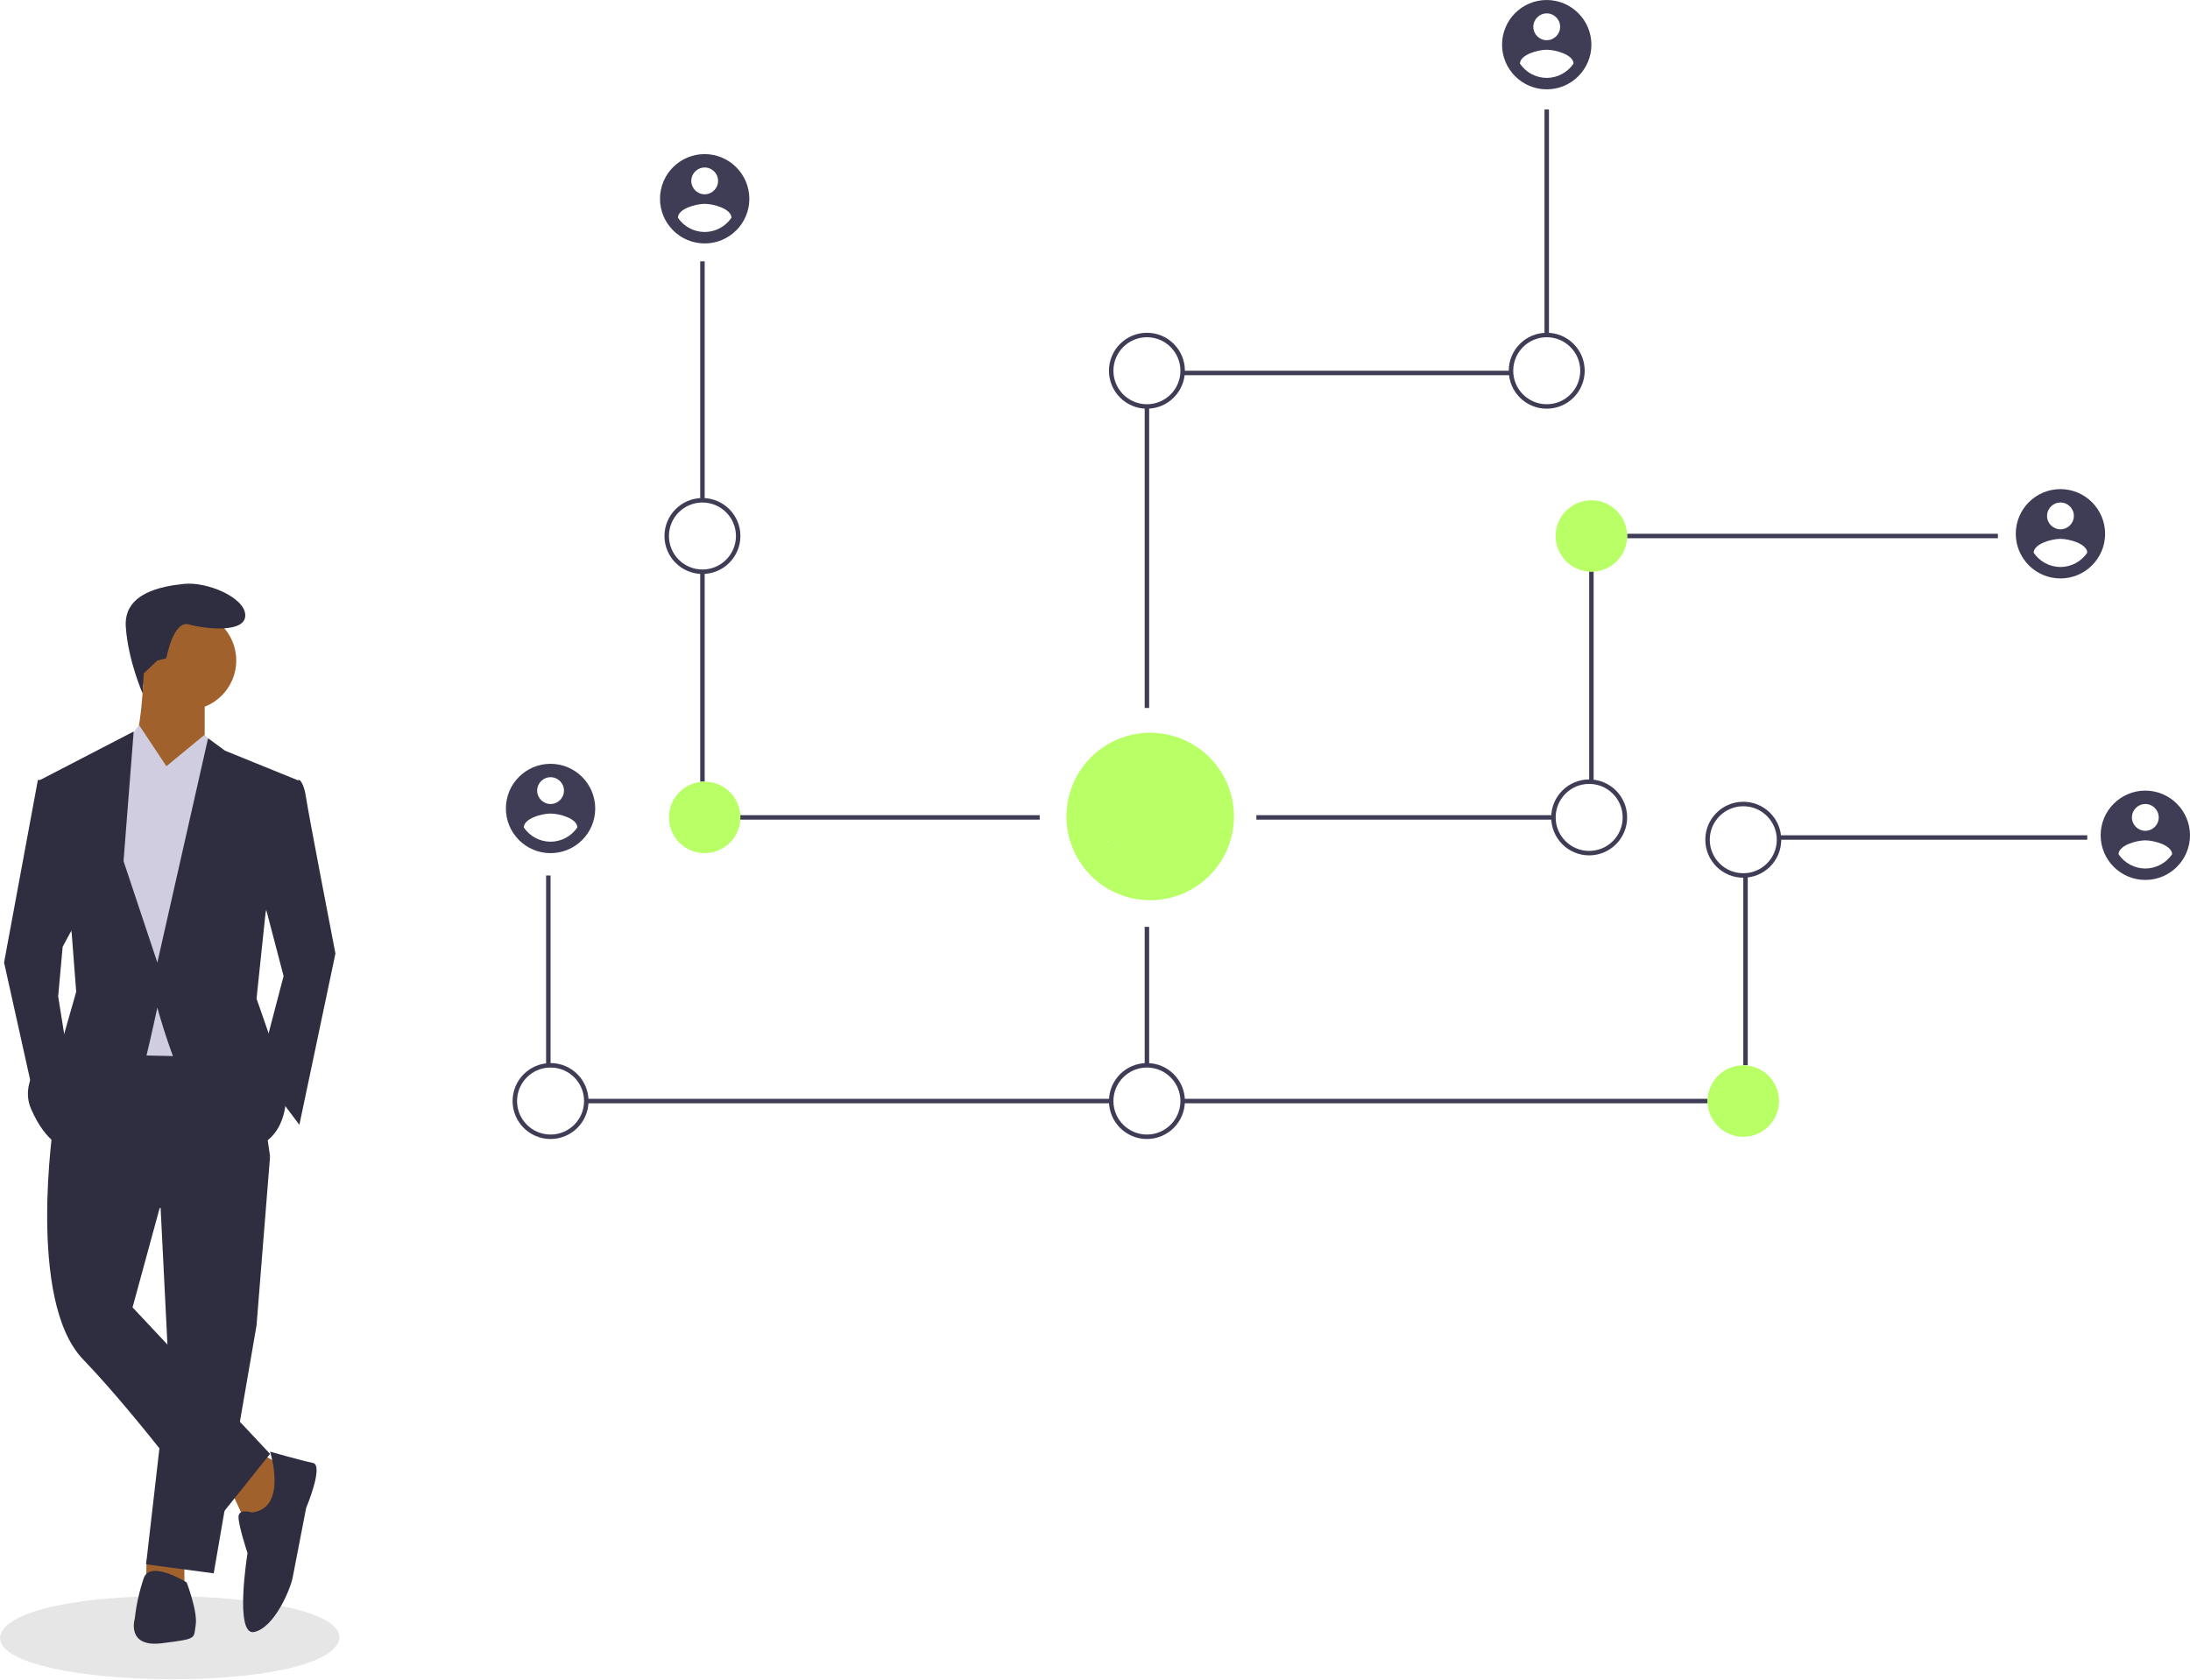
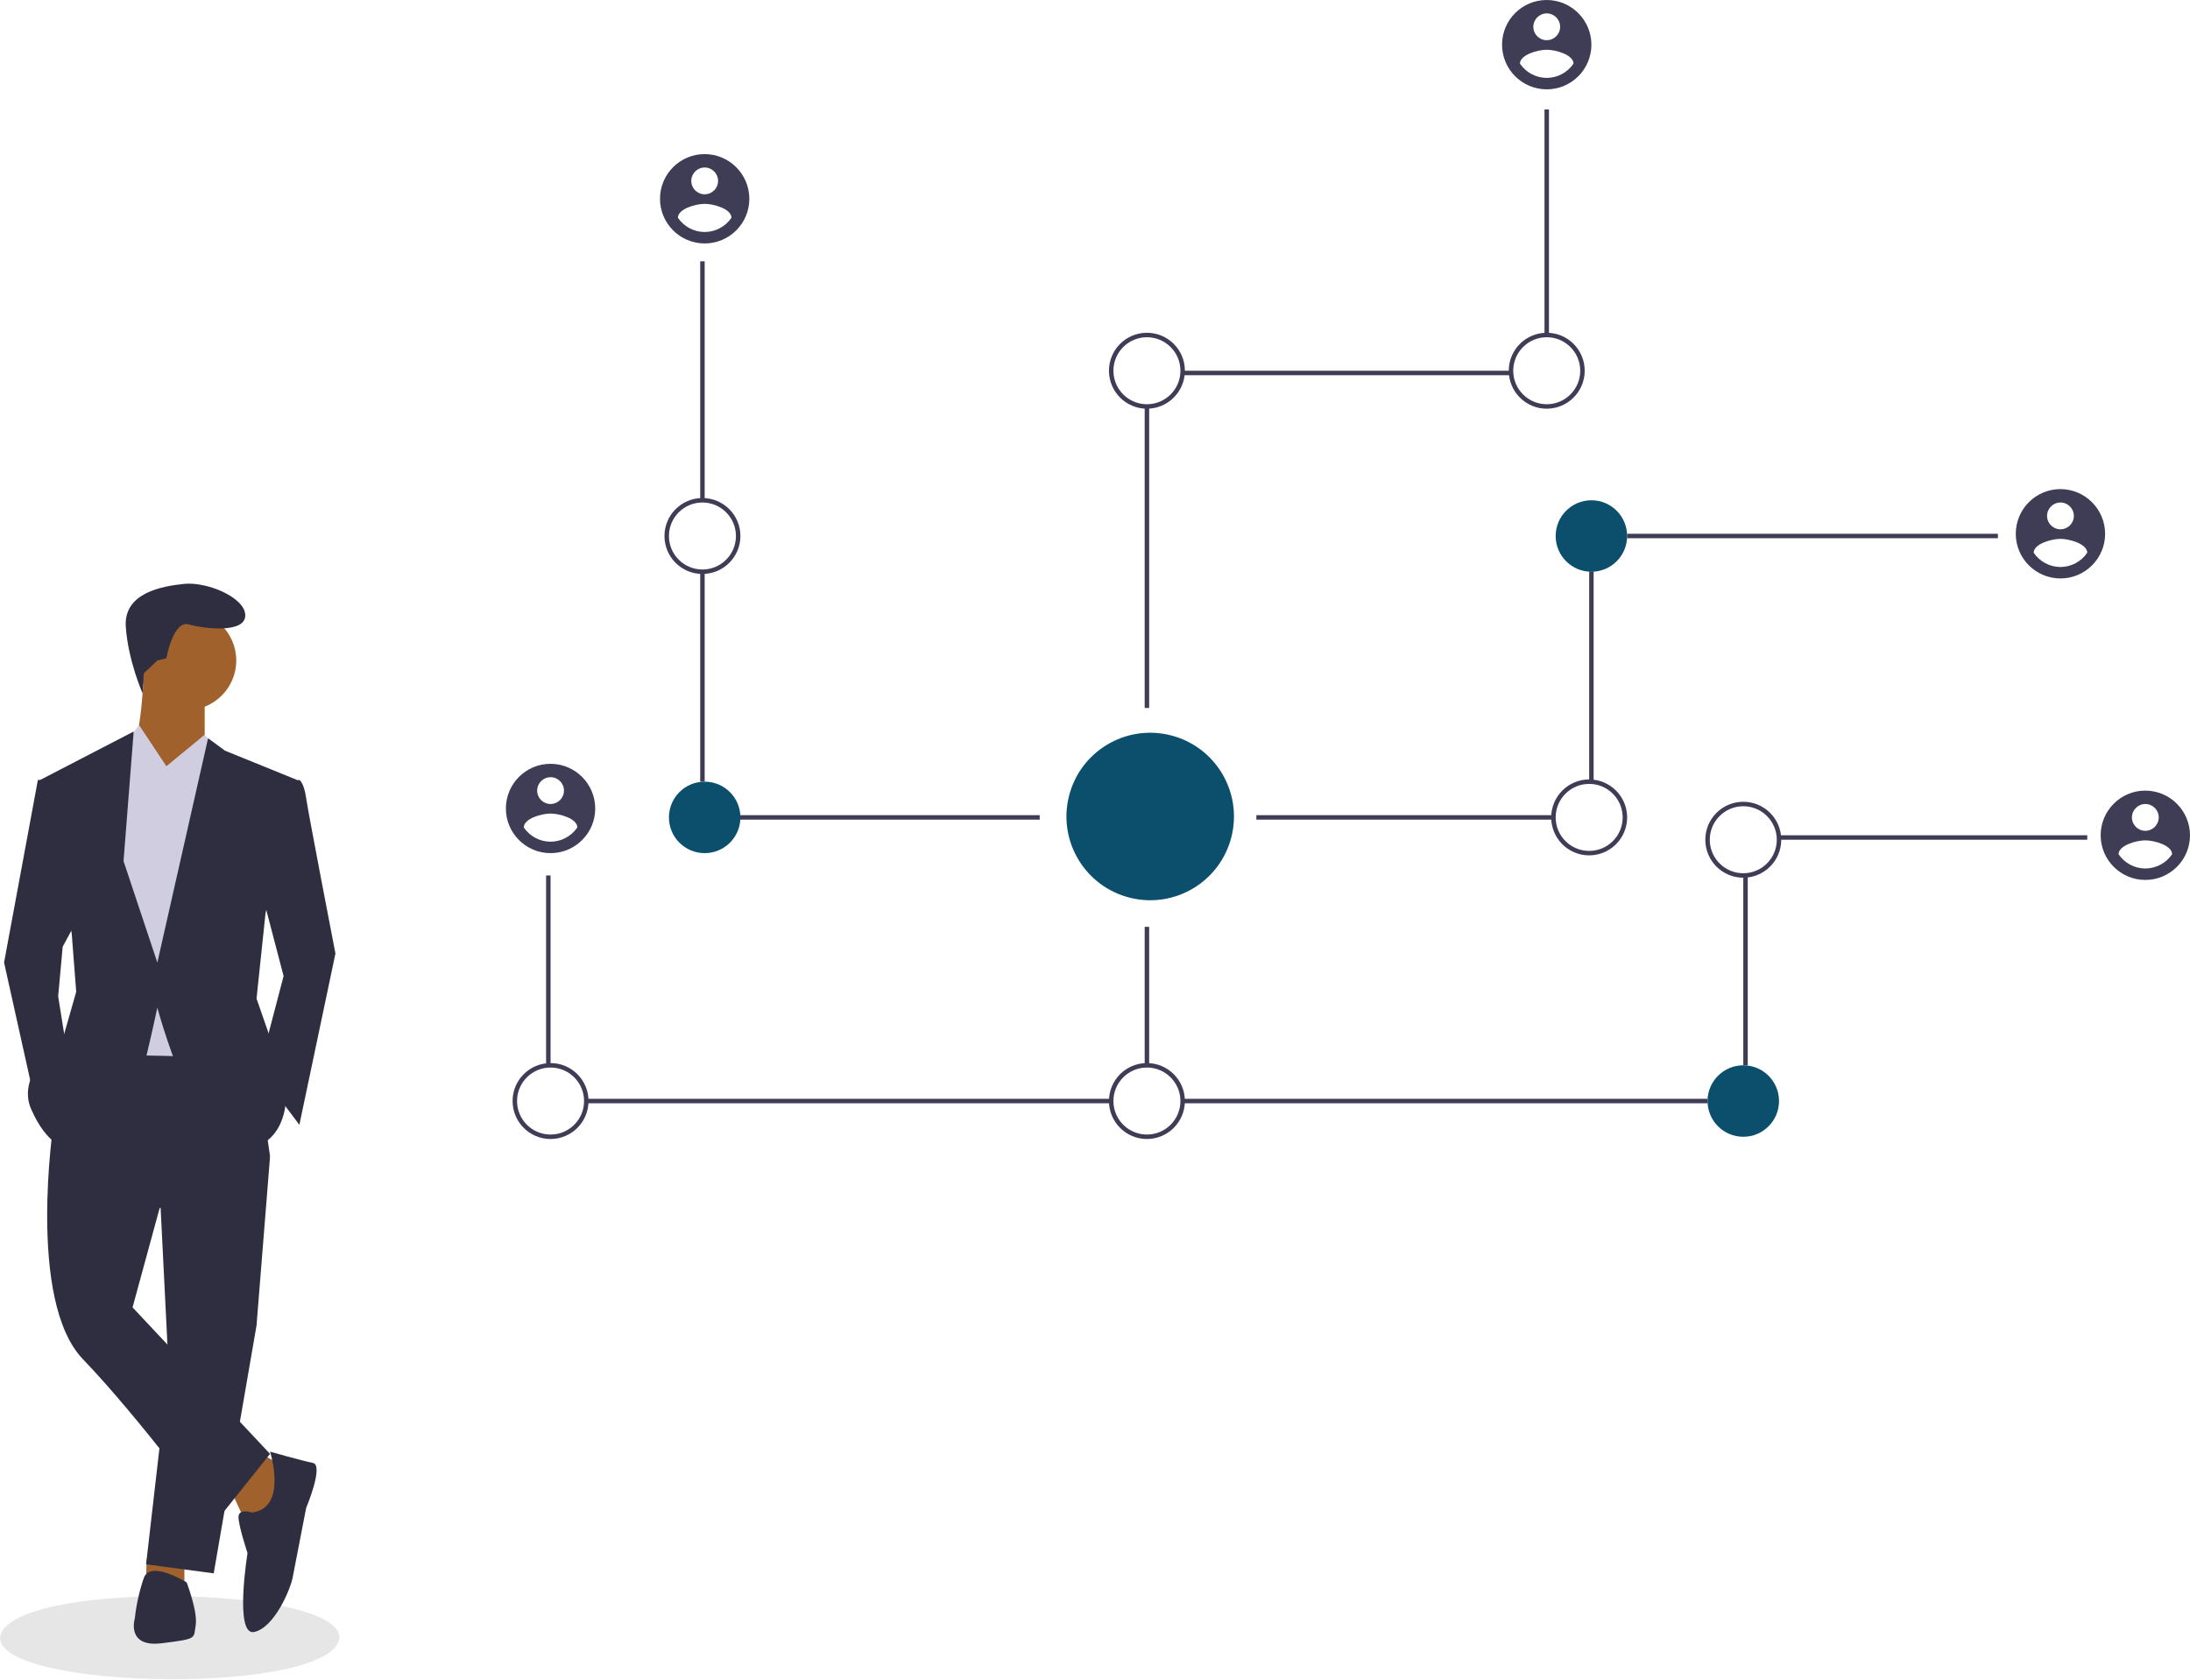
<svg xmlns="http://www.w3.org/2000/svg" id="fb0462f1-4822-46c6-85a1-002b71cfcb82" data-name="Layer 1" width="980.494" height="751.895" viewBox="0 0 980.494 751.895" version="1.1">
  <defs id="defs109" />
  <rect x="313.494" y="117" width="2" height="107" fill="#3f3d56" id="rect4" />
  <rect x="313.494" y="255.85" width="2" height="94.149" fill="#3f3d56" id="rect6" />
  <rect x="310.494" y="365" width="155" height="2" fill="#3f3d56" id="rect8" />
  <rect x="244.494" y="392" width="2" height="85" fill="#3f3d56" id="rect10" />
  <rect x="262.494" y="492" width="235" height="2" fill="#3f3d56" id="rect12" />
  <path d="M623.247,551.052" transform="translate(-109.7531 -74.05234)" fill="none" stroke="#3f3d56" stroke-miterlimit="10" stroke-width="2" id="path14" />
  <path d="M623.247,469.052" transform="translate(-109.7531 -74.05234)" fill="none" stroke="#3f3d56" stroke-miterlimit="10" stroke-width="2" id="path16" />
  <rect x="691.494" y="49" width="2" height="101" fill="#3f3d56" id="rect18" />
  <rect x="529.46" y="166" width="147.034" height="2" fill="#3f3d56" id="rect20" />
  <rect x="512.494" y="182" width="2" height="135" fill="#3f3d56" id="rect22" />
  <path d="M424.247,331.052a17,17,0,1,1,17-17A17.019,17.019,0,0,1,424.247,331.052Zm0-32a15,15,0,1,0,15,15A15.017,15.017,0,0,0,424.247,299.052Z" transform="translate(-109.7531 -74.05234)" fill="#3f3d56" id="path24" />
  <path d="M356.247,584.052a17,17,0,1,1,17-17A17.019,17.019,0,0,1,356.247,584.052Zm0-32a15,15,0,1,0,15,15A15.017,15.017,0,0,0,356.247,552.052Z" transform="translate(-109.7531 -74.05234)" fill="#3f3d56" id="path26" />
-   <circle cx="315.494" cy="366" r="16" fill="#b9ff66" id="circle28" />
+   <circle cx="315.494" cy="366" r="16" fill="#b9ff66" id="circle28" style="fill:#0b4f6c;fill-opacity:1" />
  <rect x="728.494" y="239" width="166" height="2" fill="#3f3d56" id="rect30" />
  <rect x="711.494" y="255.85" width="2" height="94.149" fill="#3f3d56" id="rect32" />
  <rect x="562.494" y="365" width="133" height="2" fill="#3f3d56" id="rect34" />
  <rect x="796.494" y="374" width="138" height="2" fill="#3f3d56" id="rect36" />
  <rect x="780.494" y="392" width="2" height="85" fill="#3f3d56" id="rect38" />
  <rect x="529.494" y="492" width="235" height="2" fill="#3f3d56" id="rect40" />
  <rect x="512.494" y="415" width="2" height="62" fill="#3f3d56" id="rect42" />
-   <circle cx="712.494" cy="240" r="16" fill="#b9ff66" id="circle44" />
+   <circle cx="712.494" cy="240" r="16" fill="#b9ff66" id="circle44" style="fill:#0b4f6c;fill-opacity:1" />
  <path d="M802.247,257.052a17,17,0,1,1,17-17A17.019,17.019,0,0,1,802.247,257.052Zm0-32a15,15,0,1,0,15,15A15.017,15.017,0,0,0,802.247,225.052Z" transform="translate(-109.7531 -74.05234)" fill="#3f3d56" id="path46" />
  <path d="M623.247,257.052a17,17,0,1,1,17-17A17.019,17.019,0,0,1,623.247,257.052Zm0-32a15,15,0,1,0,15,15A15.017,15.017,0,0,0,623.247,225.052Z" transform="translate(-109.7531 -74.05234)" fill="#3f3d56" id="path48" />
  <path d="M890.247,467.052a17,17,0,1,1,17-17A17.019,17.019,0,0,1,890.247,467.052Zm0-32a15,15,0,1,0,15,15A15.017,15.017,0,0,0,890.247,435.052Z" transform="translate(-109.7531 -74.05234)" fill="#3f3d56" id="path50" />
-   <circle cx="780.494" cy="493" r="16" fill="#b9ff66" id="circle52" />
+   <circle cx="780.494" cy="493" r="16" fill="#b9ff66" id="circle52" style="fill:#0b4f6c;fill-opacity:1" />
  <path d="M623.247,584.052a17,17,0,1,1,17-17A17.019,17.019,0,0,1,623.247,584.052Zm0-32a15,15,0,1,0,15,15A15.017,15.017,0,0,0,623.247,552.052Z" transform="translate(-109.7531 -74.05234)" fill="#3f3d56" id="path54" />
  <path d="M821.247,457.052a17,17,0,1,1,17-17A17.019,17.019,0,0,1,821.247,457.052Zm0-32a15,15,0,1,0,15,15A15.017,15.017,0,0,0,821.247,425.052Z" transform="translate(-109.7531 -74.05234)" fill="#3f3d56" id="path56" />
  <path d="M356.247,416.052a20,20,0,1,0,20,20A20.059,20.059,0,0,0,356.247,416.052Zm0,6a6,6,0,1,1-6,6,6.02,6.02,0,0,1,6-6Zm0,28.885a14.57,14.57,0,0,1-12-6.404c.096-4,8-6.202,12-6.202s11.904,2.202,12,6.202a14.594,14.594,0,0,1-12,6.404Z" transform="translate(-109.7531 -74.05234)" fill="#3f3d56" id="path58" />
  <path d="M425.247,143.052a20,20,0,1,0,20,20A20.059,20.059,0,0,0,425.247,143.052Zm0,6a6,6,0,1,1-6,6,6.02,6.02,0,0,1,6-6Zm0,28.885a14.57,14.57,0,0,1-12-6.404c.096-4,8-6.202,12-6.202s11.904,2.202,12,6.202a14.594,14.594,0,0,1-12,6.404Z" transform="translate(-109.7531 -74.05234)" fill="#3f3d56" id="path60" />
  <path d="M802.247,74.052a20,20,0,1,0,20,20A20.059,20.059,0,0,0,802.247,74.052Zm0,6a6,6,0,1,1-6,6,6.02,6.02,0,0,1,6-6Zm0,28.885a14.57,14.57,0,0,1-12-6.404c.096-4,8-6.202,12-6.202s11.904,2.202,12,6.202a14.594,14.594,0,0,1-12,6.404Z" transform="translate(-109.7531 -74.05234)" fill="#3f3d56" id="path62" />
  <path d="M1032.247,293.052a20,20,0,1,0,20,20A20.059,20.059,0,0,0,1032.247,293.052Zm0,6a6,6,0,1,1-6,6,6.02,6.02,0,0,1,6-6Zm0,28.885a14.57,14.57,0,0,1-12-6.404c.096-4,8-6.202,12-6.202s11.904,2.202,12,6.202a14.594,14.594,0,0,1-12,6.404Z" transform="translate(-109.7531 -74.05234)" fill="#3f3d56" id="path64" />
  <path d="M1070.247,428.052a20,20,0,1,0,20,20A20.059,20.059,0,0,0,1070.247,428.052Zm0,6a6,6,0,1,1-6,6,6.02,6.02,0,0,1,6-6Zm0,28.885a14.57,14.57,0,0,1-12-6.404c.096-4,8-6.202,12-6.202s11.904,2.202,12,6.202a14.594,14.594,0,0,1-12,6.404Z" transform="translate(-109.7531 -74.05234)" fill="#3f3d56" id="path66" />
  <path d="M624.525,427.719l-2.049,8.215c2.323.579,9.483,2.941,10.643-1.708C634.328,429.379,626.848,428.298,624.525,427.719Z" transform="translate(-109.7531 -74.05234)" fill="#b9ff66" id="path68" />
-   <path d="m 598.815,429.65 13.12,39.817 c 2.789,0.693 39.676,-16.521 40.948,-21.631 8.878,-36.783 -44.7,-44.904 -54.068,-18.186 z" transform="translate(-109.7531,-74.05234)" id="path70" style="fill:#b9ff66" />
-   <path d="M633.787,403.264a37.493,37.493,0,1,0,27.308,45.451A37.487,37.487,0,0,0,633.787,403.264Zm7.462,31.037c-.541,3.653-2.565,5.422-5.254,6.041,3.691,1.921,5.57,4.869,3.78,9.979-2.22,6.345-7.497,6.881-14.512,5.553l-1.703,6.824-4.115-1.025,1.68-6.733q-1.644-.407-3.279-.85l-1.686,6.764-4.11-1.026,1.703-6.836c-.961-.246-1.937-.508-2.933-.757l-5.354-1.336,2.042-4.709s3.032.807,2.991.747a1.496,1.496,0,0,0,1.885-.978l2.691-10.787c.151.037.298.073.434.108a3.496,3.496,0,0,0-.427-.137l1.919-7.701a2.189,2.189,0,0,0-1.917-2.392c.065-.044-2.988-.743-2.988-.743l1.095-4.395,5.675,1.417-.005.021c.853.212,1.732.413,2.628.617l1.686-6.757,4.112,1.025-1.652,6.625c1.104.252,2.215.506,3.297.775l1.641-6.581,4.114,1.025-1.685,6.76C638.196,426.628,641.995,429.31,641.249,434.301Z" transform="translate(-109.7531 -74.05234)" fill="#b9ff66" id="path72" />
+   <path d="m 487.062,356.348 13.12,39.817 c 2.789,0.693 39.676,-16.521 40.948,-21.631 8.878,-36.783 -44.7,-44.904 -54.068,-18.186 z" id="path70" style="fill:#0b4f6c;fill-opacity:1" />
+   <path d="M633.787,403.264a37.493,37.493,0,1,0,27.308,45.451A37.487,37.487,0,0,0,633.787,403.264Zm7.462,31.037c-.541,3.653-2.565,5.422-5.254,6.041,3.691,1.921,5.57,4.869,3.78,9.979-2.22,6.345-7.497,6.881-14.512,5.553l-1.703,6.824-4.115-1.025,1.68-6.733q-1.644-.407-3.279-.85l-1.686,6.764-4.11-1.026,1.703-6.836c-.961-.246-1.937-.508-2.933-.757l-5.354-1.336,2.042-4.709s3.032.807,2.991.747a1.496,1.496,0,0,0,1.885-.978l2.691-10.787c.151.037.298.073.434.108a3.496,3.496,0,0,0-.427-.137l1.919-7.701a2.189,2.189,0,0,0-1.917-2.392c.065-.044-2.988-.743-2.988-.743l1.095-4.395,5.675,1.417-.005.021c.853.212,1.732.413,2.628.617l1.686-6.757,4.112,1.025-1.652,6.625c1.104.252,2.215.506,3.297.775l1.641-6.581,4.114,1.025-1.685,6.76C638.196,426.628,641.995,429.31,641.249,434.301Z" transform="translate(-109.7531 -74.05234)" fill="#b9ff66" id="path72" style="fill:#0b4f6c;fill-opacity:1" />
  <path d="M261.753,807.346c-2.845,25.876-152.226,23.704-151.999-.002C112.599,781.47,261.979,783.642,261.753,807.346Z" transform="translate(-109.7531 -74.05234)" fill="#e6e6e6" id="path74" />
  <polygon points="103.754 668.156 109.81 681.276 120.911 680.267 127.976 657.054 116.874 650.999 103.754 668.156" fill="#ffb8b8" id="polygon76" style="fill:#a0612d;fill-opacity:1" />
  <polygon points="65.642 698.373 65.403 707.516 82.56 708.525 82.56 697.424 65.642 698.373" fill="#ffb8b8" id="polygon78" style="fill:#a0612d;fill-opacity:1" />
  <polygon points="71.458 531.908 75.495 612.647 65.403 700.451 95.68 704.488 114.856 593.472 120.911 517.778 71.458 531.908" fill="#2f2e41" id="polygon80" />
  <path d="M133.777,576.692s-12.111,79.73,13.12,105.971,59.545,72.666,59.545,72.666l24.222-30.277L169.101,659.45l12.111-44.407,49.453-23.213-8.074-55.508-72.666-1.009Z" transform="translate(-109.7531 -74.05234)" fill="#2f2e41" id="path82" />
  <circle cx="83.569" cy="295.744" r="22.203" fill="#ffb8b8" id="circle84" style="fill:#a0612d;fill-opacity:1" />
  <path d="M174.147,374.843s-1.009,31.287-6.055,35.324,18.166,21.194,18.166,21.194l15.139-24.222V384.935Z" transform="translate(-109.7531 -74.05234)" fill="#ffb8b8" id="path86" style="fill:#a0612d;fill-opacity:1" />
  <polygon points="74.486 343.179 62.233 324.677 55.31 334.096 45.218 362.355 53.292 472.362 100.726 473.371 106.782 347.216 91.643 329.05 74.486 343.179" fill="#d0cde1" id="polygon88" />
  <path d="M235.711,424.296l8.074-1.009s2.018,1.009,3.028,8.074,13.12,69.638,13.12,69.638l-16.148,76.703-18.166-24.222,11.102-42.388-11.102-42.388Z" transform="translate(-109.7531 -74.05234)" fill="#2f2e41" id="path90" />
  <polygon points="23.015 349.234 16.959 349.234 1.821 430.983 15.95 494.566 30.079 471.353 26.042 446.122 28.061 423.919 35.126 410.798 23.015 349.234" fill="#2f2e41" id="polygon92" />
  <path d="M222.59,751.291s-6.055-2.018-6.055,2.018,4.037,16.148,4.037,16.148-6.055,37.342,3.028,35.324,16.148-19.176,17.157-24.222,6.055-31.287,6.055-31.287,8.074-19.176,3.028-20.185-19.176-5.046-19.176-5.046S238.738,749.273,222.59,751.291Z" transform="translate(-109.7531 -74.05234)" fill="#2f2e41" id="path94" />
  <path d="M193.322,782.578s-16.148-10.092-19.176-2.018a84.801,84.801,0,0,0-4.037,18.166s-4.037,13.12,12.111,11.102,14.129-2.018,15.139-8.074S193.322,782.578,193.322,782.578Z" transform="translate(-109.7531 -74.05234)" fill="#2f2e41" id="path96" />
  <path d="M180.202,369.797l4.037-1.009s3.028-17.157,10.092-15.139,25.231,4.037,25.231-4.037-17.157-15.139-27.25-14.129-27.25,4.037-26.24,19.176,7.522,29.865,7.522,29.865l.526-8.976Z" transform="translate(-109.7531 -74.05234)" fill="#2f2e41" id="path98" />
  <polygon points="91.643 355.29 74.486 343.179 91.643 329.05 97.6 336.197 91.643 355.29" fill="#d0cde1" id="polygon100" />
  <polygon points="59.347 354.281 74.486 343.179 62.375 325.013 55.31 334.096 59.347 354.281" fill="#d0cde1" id="polygon102" />
  <path d="M242.775,423.287l-32.296-13.12-7.569-5.551-22.708,100.42-15.139-45.416,4.542-58.032-41.884,21.699L141.851,491.915l2.018,26.24L137.814,539.35s-21.194,15.139-14.129,31.287,15.139,17.157,15.139,17.157,34.314-32.296,36.333-40.37,5.046-22.203,5.046-22.203,17.157,64.592,37.342,63.582,20.185-22.203,20.185-22.203l-5.046-22.203L224.609,521.183l4.037-38.351Z" transform="translate(-109.7531 -74.05234)" fill="#2f2e41" id="path104" />
</svg>
